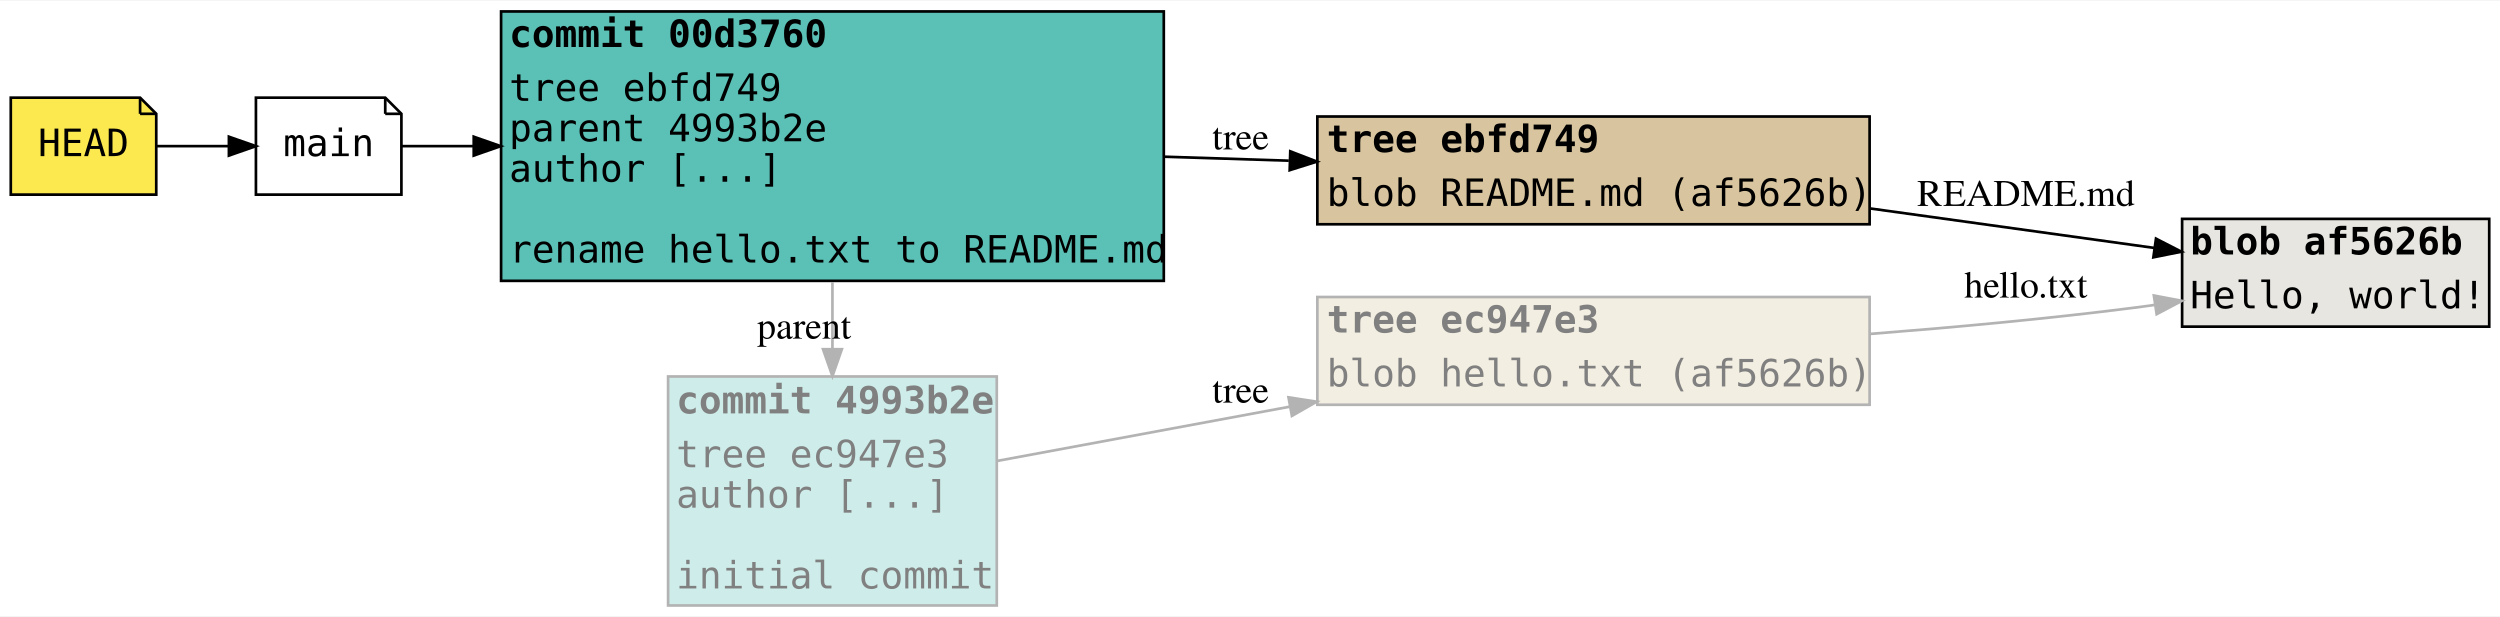
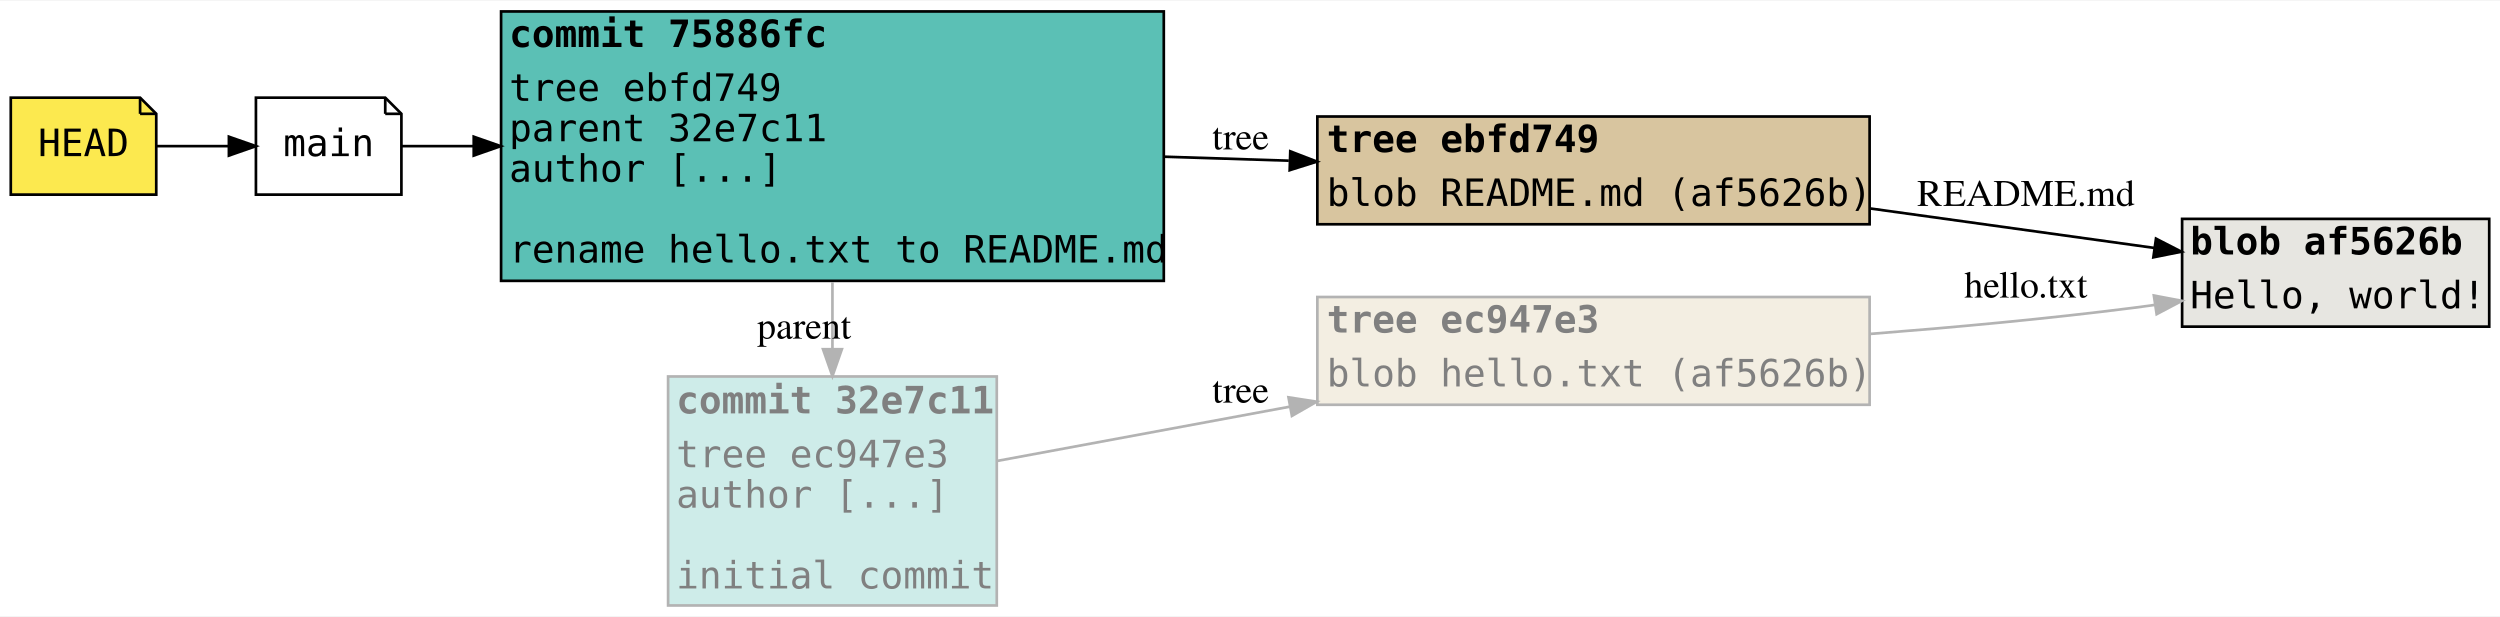
<svg xmlns="http://www.w3.org/2000/svg" width="928pt" height="229pt" viewBox="0.00 0.00 928.00 228.50">
  <g id="graph0" class="graph" transform="scale(1 1) rotate(0) translate(4 224.5)">
    <polygon fill="white" stroke="transparent" points="-4,4 -4,-224.5 924,-224.5 924,4 -4,4" />
    <g id="node1" class="node">
      <polygon fill="#5bc0b5" stroke="transparent" points="182,-120.5 182,-220.5 428,-220.5 428,-120.5 182,-120.5" />
-       <text text-anchor="start" x="185" y="-207.3" font-family="monospace" font-weight="bold" font-size="14.00" fill="#000000">commit 00d3760</text>
+       <text text-anchor="start" x="185" y="-207.3" font-family="monospace" font-weight="bold" font-size="14.00" fill="#000000">commit 75886fc</text>
      <text text-anchor="start" x="185" y="-187.3" font-family="monospace" font-size="14.00" fill="#000000">tree ebfd749                 </text>
-       <text text-anchor="start" x="185" y="-172.3" font-family="monospace" font-size="14.00" fill="#000000">parent 4993b2e               </text>
+       <text text-anchor="start" x="185" y="-172.3" font-family="monospace" font-size="14.00" fill="#000000">parent 32e7c11               </text>
      <text text-anchor="start" x="185" y="-157.3" font-family="monospace" font-size="14.00" fill="#000000">author [...]                 </text>
      <text text-anchor="start" x="185" y="-142.3" font-family="monospace" font-size="14.00" fill="#000000">                             </text>
      <text text-anchor="start" x="185" y="-127.3" font-family="monospace" font-size="14.00" fill="#000000">rename hello.txt to README.md</text>
      <polygon fill="none" stroke="#000000" points="182,-120.5 182,-220.5 428,-220.5 428,-120.5 182,-120.5" />
    </g>
    <g id="node2" class="node">
      <polygon fill="#d8c59f" stroke="transparent" points="485,-141.5 485,-181.5 690,-181.5 690,-141.5 485,-141.5" />
      <text text-anchor="start" x="488.5" y="-168.3" font-family="monospace" font-weight="bold" font-size="14.00" fill="#000000">tree ebfd749</text>
      <text text-anchor="start" x="488.5" y="-148.3" font-family="monospace" font-size="14.00" fill="#000000">blob README.md (af5626b)</text>
      <polygon fill="none" stroke="#000000" points="485,-141.5 485,-181.5 690,-181.5 690,-141.5 485,-141.5" />
    </g>
    <g id="edge1" class="edge">
      <path fill="none" stroke="#000000" d="M428.22,-166.58C443.57,-166.09 459.22,-165.58 474.4,-165.1" />
      <polygon fill="#000000" stroke="#000000" points="474.95,-168.58 484.84,-164.76 474.73,-161.58 474.95,-168.58" />
      <text text-anchor="middle" x="456.5" y="-169.3" font-family="Times,serif" font-size="14.00">tree</text>
    </g>
    <g id="node3" class="node">
      <polygon fill="#ceece9" stroke="transparent" points="244,0 244,-85 366,-85 366,0 244,0" />
-       <text text-anchor="start" x="247" y="-71.3" font-family="monospace" font-weight="bold" font-size="14.00" fill="#808080">commit 4993b2e</text>
+       <text text-anchor="start" x="247" y="-71.3" font-family="monospace" font-weight="bold" font-size="14.00" fill="#808080">commit 32e7c11</text>
      <text text-anchor="start" x="247" y="-51.3" font-family="monospace" font-size="14.00" fill="#808080">tree ec947e3  </text>
      <text text-anchor="start" x="247" y="-36.3" font-family="monospace" font-size="14.00" fill="#808080">author [...]  </text>
      <text text-anchor="start" x="247" y="-21.3" font-family="monospace" font-size="14.00" fill="#808080">              </text>
      <text text-anchor="start" x="247" y="-6.3" font-family="monospace" font-size="14.00" fill="#808080">initial commit</text>
      <polygon fill="none" stroke="#b3b3b3" points="244,0 244,-85 366,-85 366,0 244,0" />
    </g>
    <g id="edge2" class="edge">
      <path fill="none" stroke="#b3b3b3" d="M305,-120.07C305,-111.94 305,-103.5 305,-95.32" />
      <polygon fill="#b3b3b3" stroke="#b3b3b3" points="308.5,-95.12 305,-85.12 301.5,-95.12 308.5,-95.12" />
      <text text-anchor="middle" x="294.5" y="-99.05" font-family="Times,serif" font-size="14.00">parent</text>
    </g>
    <g id="node4" class="node">
      <polygon fill="#e7e6e1" stroke="transparent" points="806,-103.5 806,-143.5 920,-143.5 920,-103.5 806,-103.5" />
      <text text-anchor="start" x="809" y="-130.3" font-family="monospace" font-weight="bold" font-size="14.00" fill="#000000">blob af5626b</text>
      <text text-anchor="start" x="809" y="-110.3" font-family="monospace" font-size="14.00" fill="#000000">Hello, world!</text>
      <polygon fill="none" stroke="#000000" points="806,-103.5 806,-143.5 920,-143.5 920,-103.5 806,-103.5" />
    </g>
    <g id="edge3" class="edge">
      <path fill="none" stroke="#000000" d="M690.34,-147.35C725.56,-142.46 764.09,-137.1 795.71,-132.71" />
      <polygon fill="#000000" stroke="#000000" points="796.3,-136.16 805.72,-131.32 795.33,-129.23 796.3,-136.16" />
      <text text-anchor="middle" x="748" y="-148.3" font-family="Times,serif" font-size="14.00">README.md</text>
    </g>
    <g id="node5" class="node">
      <polygon fill="#f3eee2" stroke="transparent" points="485,-74.5 485,-114.5 690,-114.5 690,-74.5 485,-74.5" />
      <text text-anchor="start" x="488.5" y="-101.3" font-family="monospace" font-weight="bold" font-size="14.00" fill="#808080">tree ec947e3</text>
      <text text-anchor="start" x="488.5" y="-81.3" font-family="monospace" font-size="14.00" fill="#808080">blob hello.txt (af5626b)</text>
      <polygon fill="none" stroke="#b3b3b3" points="485,-74.5 485,-114.5 690,-114.5 690,-74.5 485,-74.5" />
    </g>
    <g id="edge4" class="edge">
      <path fill="none" stroke="#b3b3b3" d="M366.17,-53.66C397.87,-59.53 437.77,-66.93 474.88,-73.81" />
      <polygon fill="#b3b3b3" stroke="#b3b3b3" points="474.29,-77.26 484.76,-75.64 475.56,-70.37 474.29,-77.26" />
      <text text-anchor="middle" x="456.5" y="-75.3" font-family="Times,serif" font-size="14.00">tree</text>
    </g>
    <g id="edge5" class="edge">
      <path fill="none" stroke="#b3b3b3" d="M690.18,-100.8C721.61,-103.25 756.29,-106.45 788,-110.5 790.55,-110.83 793.14,-111.18 795.76,-111.55" />
      <polygon fill="#b3b3b3" stroke="#b3b3b3" points="795.51,-115.05 805.92,-113.08 796.55,-108.13 795.51,-115.05" />
      <text text-anchor="middle" x="748" y="-114.3" font-family="Times,serif" font-size="14.00">hello.txt</text>
    </g>
    <g id="node6" class="node">
      <polygon fill="white" stroke="black" points="139,-188.5 91,-188.5 91,-152.5 145,-152.5 145,-182.5 139,-188.5" />
      <polyline fill="none" stroke="black" points="139,-188.5 139,-182.5 " />
      <polyline fill="none" stroke="black" points="145,-182.5 139,-182.5 " />
      <text text-anchor="middle" x="118" y="-166.8" font-family="monospace" font-size="14.00">main</text>
    </g>
    <g id="edge6" class="edge">
      <path fill="none" stroke="black" d="M145.11,-170.5C152.88,-170.5 161.97,-170.5 171.8,-170.5" />
      <polygon fill="black" stroke="black" points="171.85,-174 181.85,-170.5 171.85,-167 171.85,-174" />
    </g>
    <g id="node7" class="node">
      <polygon fill="#fce94f" stroke="black" points="48,-188.5 0,-188.5 0,-152.5 54,-152.5 54,-182.5 48,-188.5" />
      <polyline fill="none" stroke="black" points="48,-188.5 48,-182.5 " />
      <polyline fill="none" stroke="black" points="54,-182.5 48,-182.5 " />
      <text text-anchor="middle" x="27" y="-166.8" font-family="monospace" font-size="14.00">HEAD</text>
    </g>
    <g id="edge7" class="edge">
      <path fill="none" stroke="black" d="M54.22,-170.5C62.55,-170.5 71.91,-170.5 80.82,-170.5" />
      <polygon fill="black" stroke="black" points="80.97,-174 90.97,-170.5 80.97,-167 80.97,-174" />
    </g>
  </g>
</svg>
